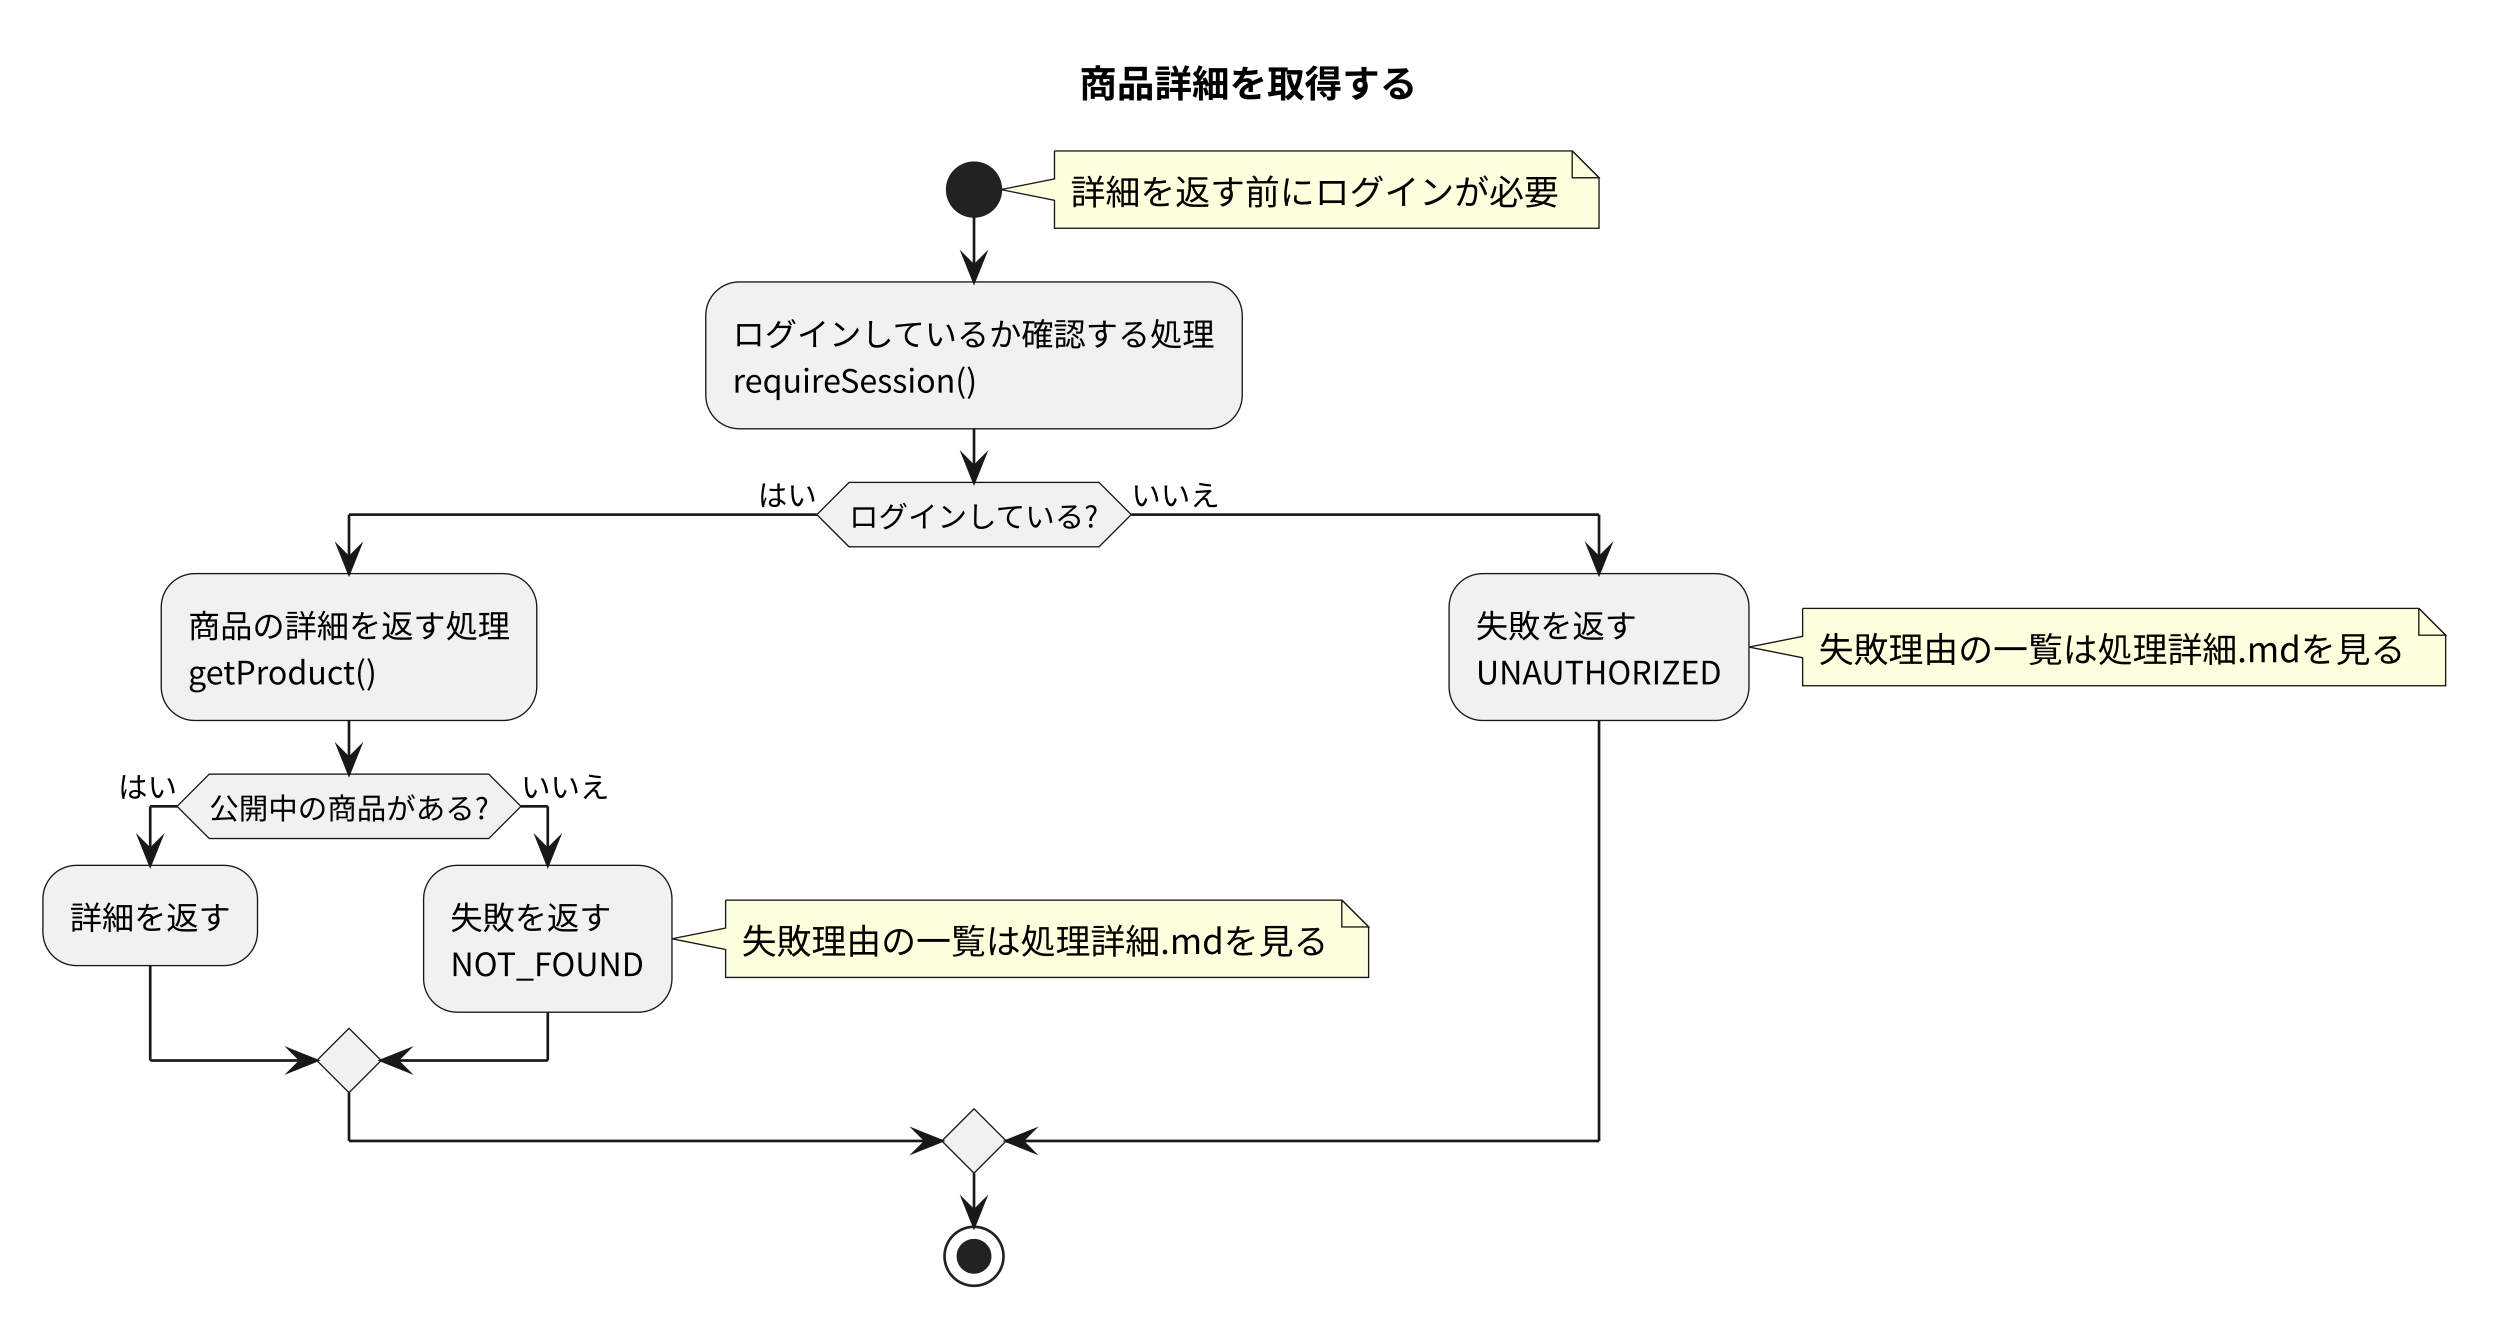
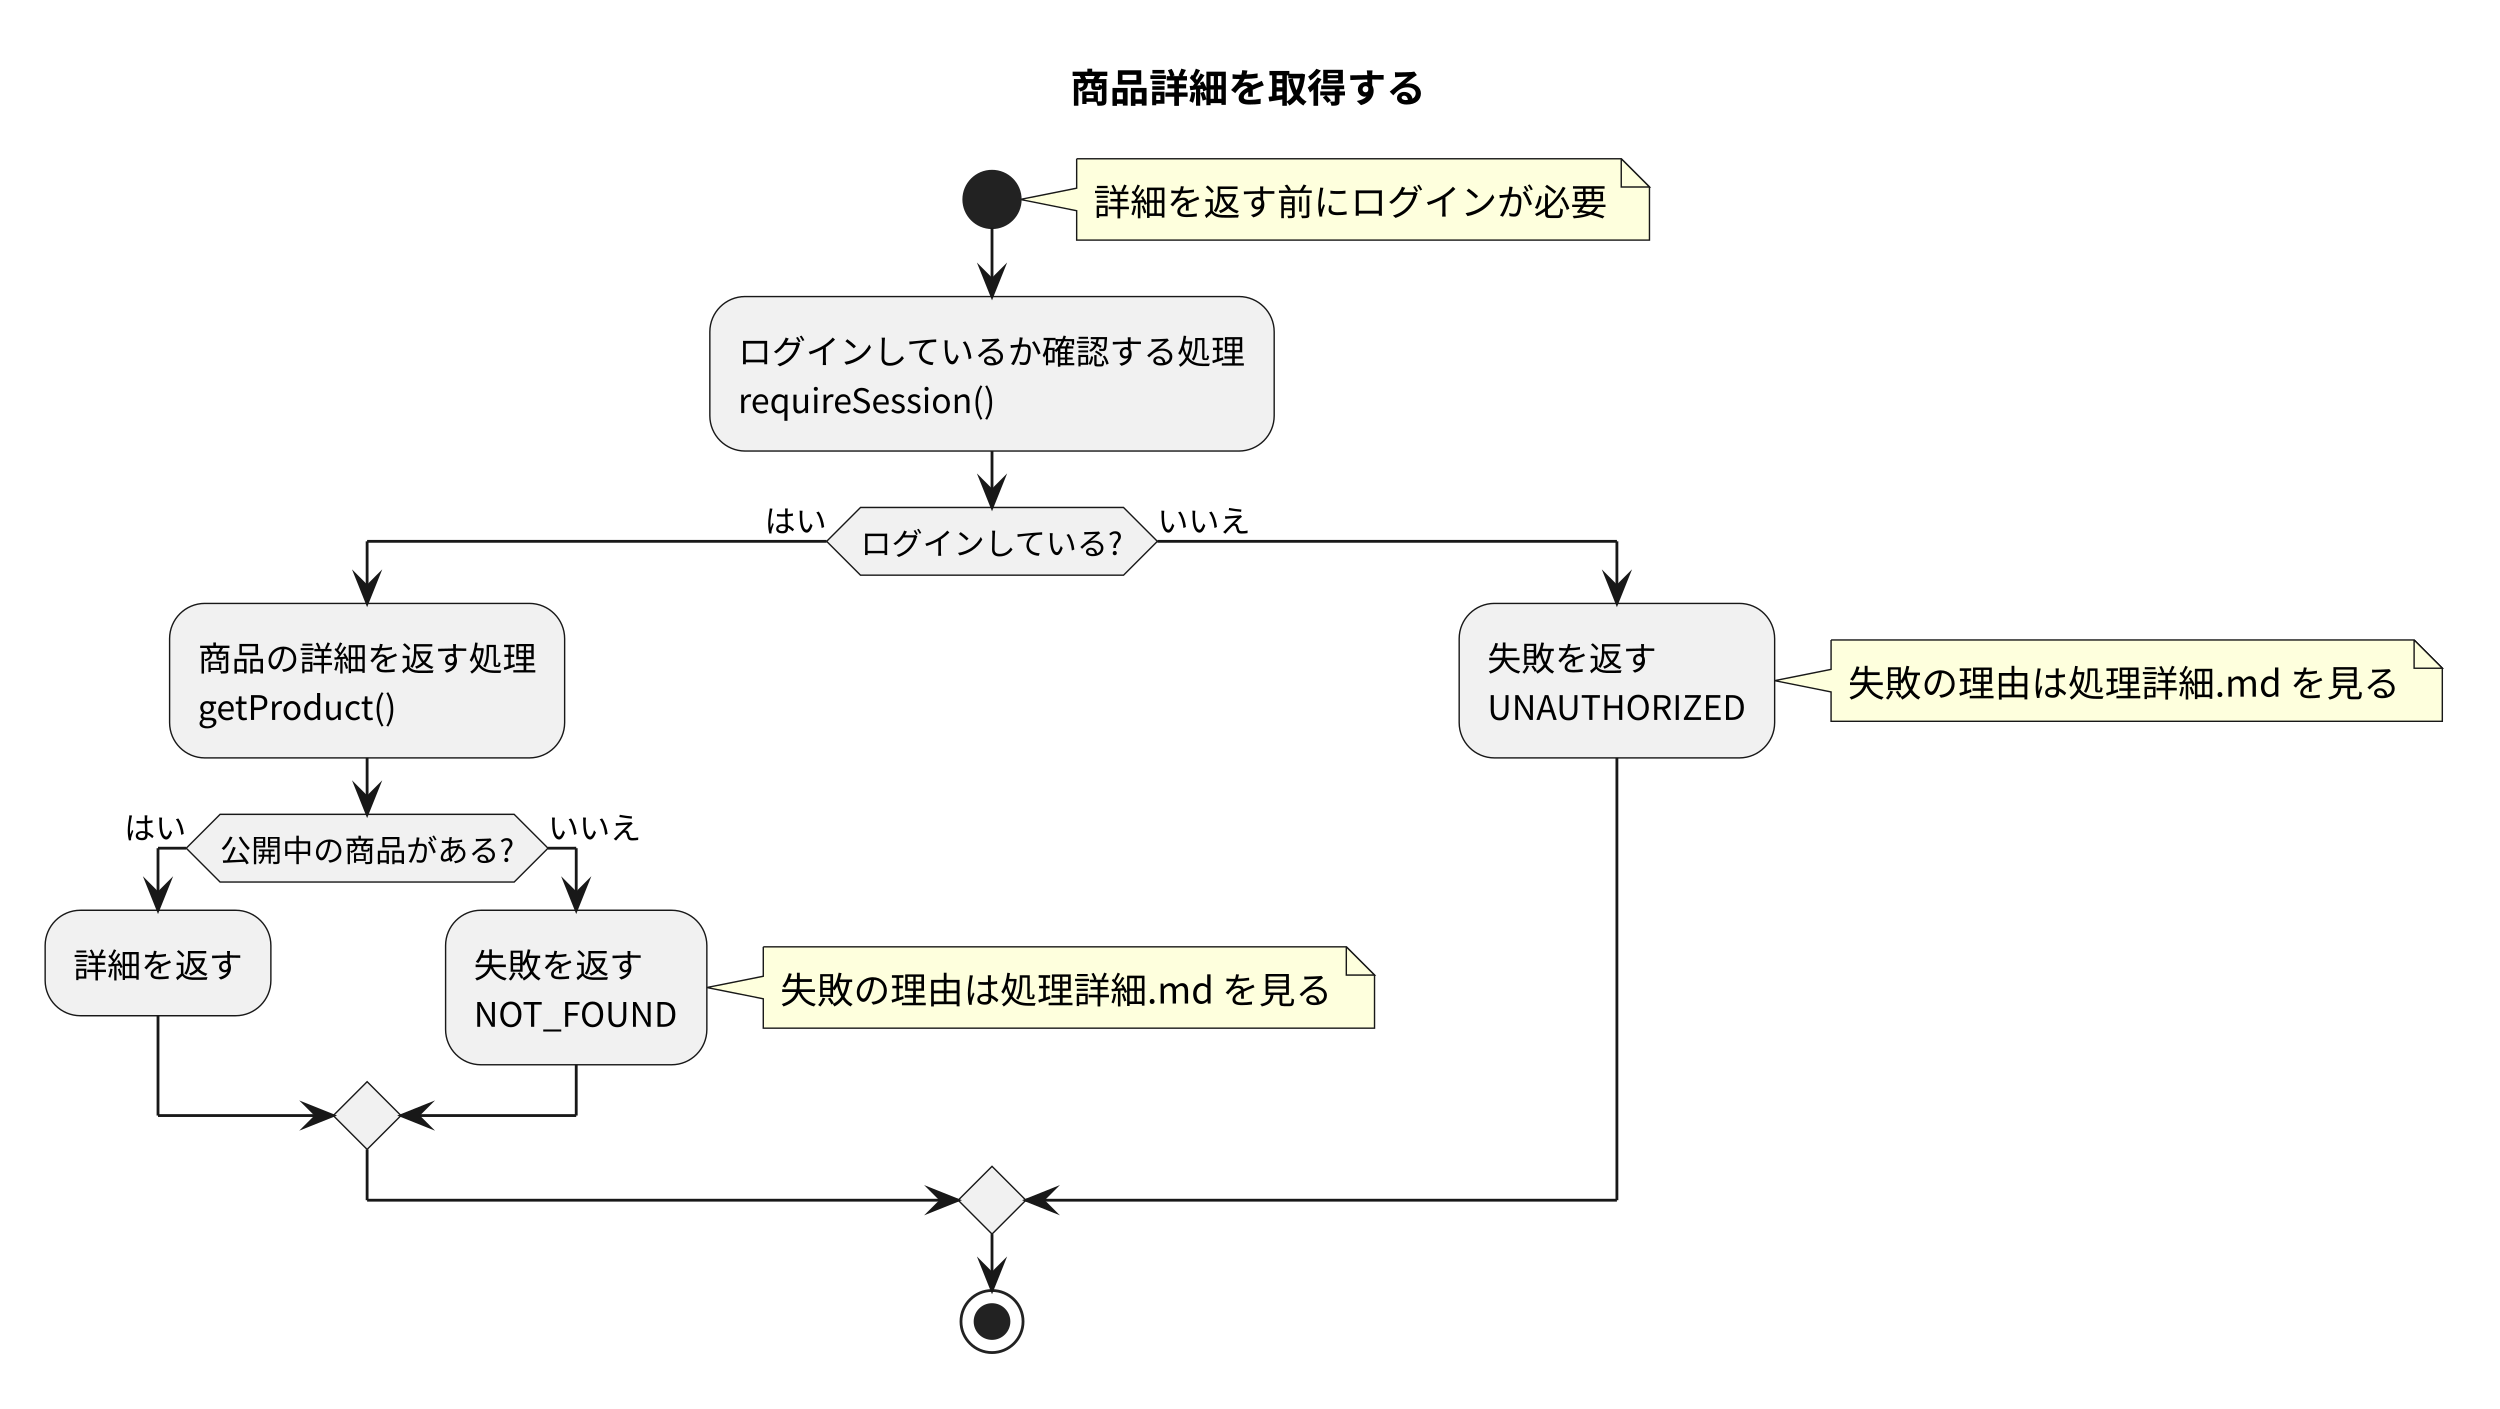
- <svg xmlns="http://www.w3.org/2000/svg" version="1.1" data-diagram-type="ACTIVITY" style="width:932px;height:499px;background:#FFFFFF;" width="932px" height="499px" viewBox="0 0 932 499" zoomAndPan="magnify" preserveAspectRatio="none" contentStyleType="text/css">
+ <svg xmlns="http://www.w3.org/2000/svg" version="1.1" data-diagram-type="ACTIVITY" style="width:886px;height:499px;background:#FFFFFF;" width="886px" height="499px" viewBox="0 0 886 499" zoomAndPan="magnify" preserveAspectRatio="none" contentStyleType="text/css">
  <defs />
  <g font-family="sans-serif" lengthAdjust="spacing">
    <g class="title" data-source-line="7">
-       <text x="402.367" y="36.24" fill="#000" font-size="14" textLength="125.999" font-weight="700" font-family="'Noto Sans CJK JP'">商品詳細を取得する</text>
+       <text x="379.279" y="36.24" fill="#000" font-size="14" textLength="125.999" font-weight="700" font-family="'Noto Sans CJK JP'">商品詳細を取得する</text>
    </g>
-     <path d="M393.114,56.272 L393.114,66.684 L373.114,70.684 L393.114,74.684 L393.114,85.096 A0,0 0 0 0 393.114,85.096 L596.114,85.096 A0,0 0 0 0 596.114,85.096 L596.114,66.272 L586.114,56.272 L393.114,56.272 A0,0 0 0 0 393.114,56.272" style="stroke:#181818;stroke-width:0.5;" fill="#FEFFDD" />
-     <path d="M586.114,56.272 L586.114,66.272 L596.114,66.272 L586.114,56.272" style="stroke:#181818;stroke-width:0.5;" fill="#FEFFDD" />
-     <text x="399.114" y="76.352" fill="#000" font-size="13" textLength="182" font-family="'Noto Sans CJK JP'">詳細を返す前にログインが必要</text>
-     <ellipse cx="363.114" cy="70.684" rx="10" ry="10" fill="#222" style="stroke:#222;stroke-width:1;" />
-     <rect x="263.113" y="105.096" width="200.001" height="54.752" fill="#F1F1F1" style="stroke:#181818;stroke-width:0.5;" rx="12.5" ry="12.5" />
-     <text x="273.113" y="129.016" fill="#000" font-size="12" textLength="180.001" font-family="'Noto Sans CJK JP'">ログインしているか確認する処理</text>
-     <text x="273.113" y="146.392" fill="#000" font-size="12" textLength="91.669" font-family="'Noto Sans CJK JP'">requireSession()</text>
-     <polygon points="316.507,179.848,409.72,179.848,421.72,191.848,409.72,203.848,316.507,203.848,304.507,191.848,316.507,179.848" fill="#F1F1F1" style="stroke:#181818;stroke-width:0.5;stroke-linejoin:miter;stroke-miterlimit:10;" />
-     <text x="316.507" y="196.644" fill="#000" font-size="11" textLength="93.213" font-family="'Noto Sans CJK JP'">ログインしている?</text>
-     <text x="282.507" y="188.68" fill="#000" font-size="11" textLength="22" font-family="'Noto Sans CJK JP'">はい</text>
-     <text x="421.72" y="188.68" fill="#000" font-size="11" textLength="33" font-family="'Noto Sans CJK JP'">いいえ</text>
+     <path d="M381.57,56.272 L381.57,66.684 L361.57,70.684 L381.57,74.684 L381.57,85.096 A0,0 0 0 0 381.57,85.096 L584.57,85.096 A0,0 0 0 0 584.57,85.096 L584.57,66.272 L574.57,56.272 L381.57,56.272 A0,0 0 0 0 381.57,56.272" style="stroke:#181818;stroke-width:0.5;" fill="#FEFFDD" />
+     <path d="M574.57,56.272 L574.57,66.272 L584.57,66.272 L574.57,56.272" style="stroke:#181818;stroke-width:0.5;" fill="#FEFFDD" />
+     <text x="387.57" y="76.352" fill="#000" font-size="13" textLength="182" font-family="'Noto Sans CJK JP'">詳細を返す前にログインが必要</text>
+     <ellipse cx="351.57" cy="70.684" rx="10" ry="10" fill="#222" style="stroke:#222;stroke-width:1;" />
+     <rect x="251.569" y="105.096" width="200.001" height="54.752" fill="#F1F1F1" style="stroke:#181818;stroke-width:0.5;" rx="12.5" ry="12.5" />
+     <text x="261.569" y="129.016" fill="#000" font-size="12" textLength="180.001" font-family="'Noto Sans CJK JP'">ログインしているか確認する処理</text>
+     <text x="261.569" y="146.392" fill="#000" font-size="12" textLength="91.669" font-family="'Noto Sans CJK JP'">requireSession()</text>
+     <polygon points="304.963,179.848,398.176,179.848,410.176,191.848,398.176,203.848,304.963,203.848,292.963,191.848,304.963,179.848" fill="#F1F1F1" style="stroke:#181818;stroke-width:0.5;stroke-linejoin:miter;stroke-miterlimit:10;" />
+     <text x="304.963" y="196.644" fill="#000" font-size="11" textLength="93.213" font-family="'Noto Sans CJK JP'">ログインしている?</text>
+     <text x="270.963" y="188.68" fill="#000" font-size="11" textLength="22" font-family="'Noto Sans CJK JP'">はい</text>
+     <text x="410.176" y="188.68" fill="#000" font-size="11" textLength="33" font-family="'Noto Sans CJK JP'">いいえ</text>
    <rect x="60.106" y="213.848" width="140.001" height="54.752" fill="#F1F1F1" style="stroke:#181818;stroke-width:0.5;" rx="12.5" ry="12.5" />
    <text x="70.106" y="237.768" fill="#000" font-size="12" textLength="120.001" font-family="'Noto Sans CJK JP'">商品の詳細を返す処理</text>
    <text x="70.106" y="255.144" fill="#000" font-size="12" textLength="70.945" font-family="'Noto Sans CJK JP'">getProduct()</text>
    <polygon points="78,288.6,182.214,288.6,194.214,300.6,182.214,312.6,78,312.6,66,300.6,78,288.6" fill="#F1F1F1" style="stroke:#181818;stroke-width:0.5;stroke-linejoin:miter;stroke-miterlimit:10;" />
    <text x="78" y="305.396" fill="#000" font-size="11" textLength="104.213" font-family="'Noto Sans CJK JP'">公開中の商品がある?</text>
    <text x="44" y="297.432" fill="#000" font-size="11" textLength="22" font-family="'Noto Sans CJK JP'">はい</text>
    <text x="194.214" y="297.432" fill="#000" font-size="11" textLength="33" font-family="'Noto Sans CJK JP'">いいえ</text>
    <rect x="16" y="322.6" width="80" height="37.376" fill="#F1F1F1" style="stroke:#181818;stroke-width:0.5;" rx="12.5" ry="12.5" />
    <text x="26" y="346.521" fill="#000" font-size="12" textLength="60" font-family="'Noto Sans CJK JP'">詳細を返す</text>
-     <path d="M270.508,335.565 L270.508,345.977 L250.508,349.977 L270.508,353.977 L270.508,364.389 A0,0 0 0 0 270.508,364.389 L510.22,364.389 A0,0 0 0 0 510.22,364.389 L510.22,345.565 L500.22,335.565 L270.508,335.565 A0,0 0 0 0 270.508,335.565" style="stroke:#181818;stroke-width:0.5;" fill="#FEFFDD" />
-     <path d="M500.22,335.565 L500.22,345.565 L510.22,345.565 L500.22,335.565" style="stroke:#181818;stroke-width:0.5;" fill="#FEFFDD" />
-     <text x="276.508" y="355.645" fill="#000" font-size="13" textLength="218.712" font-family="'Noto Sans CJK JP'">失敗理由の一覧は処理詳細.mdを見る</text>
+     <path d="M270.508,335.565 L270.508,345.977 L250.508,349.977 L270.508,353.977 L270.508,364.389 A0,0 0 0 0 270.508,364.389 L487.132,364.389 A0,0 0 0 0 487.132,364.389 L487.132,345.565 L477.132,335.565 L270.508,335.565 A0,0 0 0 0 270.508,335.565" style="stroke:#181818;stroke-width:0.5;" fill="#FEFFDD" />
+     <path d="M477.132,335.565 L477.132,345.565 L487.132,345.565 L477.132,335.565" style="stroke:#181818;stroke-width:0.5;" fill="#FEFFDD" />
+     <text x="276.508" y="355.645" fill="#000" font-size="13" textLength="195.624" font-family="'Noto Sans CJK JP'">失敗の理由は処理詳細.md を見る</text>
    <rect x="157.919" y="322.6" width="92.589" height="54.752" fill="#F1F1F1" style="stroke:#181818;stroke-width:0.5;" rx="12.5" ry="12.5" />
    <text x="167.919" y="346.521" fill="#000" font-size="12" textLength="60" font-family="'Noto Sans CJK JP'">失敗を返す</text>
    <text x="167.919" y="363.897" fill="#000" font-size="12" textLength="72.589" font-family="'Noto Sans CJK JP'">NOT_FOUND</text>
    <polygon points="130.107,383.353,142.107,395.353,130.107,407.353,118.107,395.353,130.107,383.353" fill="#F1F1F1" style="stroke:#181818;stroke-width:0.5;stroke-linejoin:miter;stroke-miterlimit:10;" />
-     <path d="M672.021,226.812 L672.021,237.224 L652.021,241.224 L672.021,245.224 L672.021,255.636 A0,0 0 0 0 672.021,255.636 L911.733,255.636 A0,0 0 0 0 911.733,255.636 L911.733,236.812 L901.733,226.812 L672.021,226.812 A0,0 0 0 0 672.021,226.812" style="stroke:#181818;stroke-width:0.5;" fill="#FEFFDD" />
-     <path d="M901.733,226.812 L901.733,236.812 L911.733,236.812 L901.733,226.812" style="stroke:#181818;stroke-width:0.5;" fill="#FEFFDD" />
-     <text x="678.021" y="246.892" fill="#000" font-size="13" textLength="218.712" font-family="'Noto Sans CJK JP'">失敗理由の一覧は処理詳細.mdを見る</text>
-     <rect x="540.22" y="213.848" width="111.801" height="54.752" fill="#F1F1F1" style="stroke:#181818;stroke-width:0.5;" rx="12.5" ry="12.5" />
-     <text x="550.22" y="237.768" fill="#000" font-size="12" textLength="60" font-family="'Noto Sans CJK JP'">失敗を返す</text>
-     <text x="550.22" y="255.144" fill="#000" font-size="12" textLength="91.801" font-family="'Noto Sans CJK JP'">UNAUTHORIZED</text>
-     <polygon points="363.114,413.353,375.114,425.353,363.114,437.353,351.114,425.353,363.114,413.353" fill="#F1F1F1" style="stroke:#181818;stroke-width:0.5;stroke-linejoin:miter;stroke-miterlimit:10;" />
-     <ellipse cx="363.114" cy="468.353" rx="11" ry="11" fill="none" style="stroke:#222;stroke-width:1;" />
-     <ellipse cx="363.114" cy="468.353" rx="6" ry="6" fill="#222" style="stroke:#222;stroke-width:1;" />
-     <line x1="363.114" y1="80.684" x2="363.114" y2="105.096" style="stroke:#181818;stroke-width:1;" />
-     <polygon points="359.114,95.096,363.114,105.096,367.114,95.096,363.114,99.096" fill="#181818" style="stroke:#181818;stroke-width:1;stroke-linejoin:miter;stroke-miterlimit:10;" />
+     <path d="M648.933,226.812 L648.933,237.224 L628.933,241.224 L648.933,245.224 L648.933,255.636 A0,0 0 0 0 648.933,255.636 L865.557,255.636 A0,0 0 0 0 865.557,255.636 L865.557,236.812 L855.557,226.812 L648.933,226.812 A0,0 0 0 0 648.933,226.812" style="stroke:#181818;stroke-width:0.5;" fill="#FEFFDD" />
+     <path d="M855.557,226.812 L855.557,236.812 L865.557,236.812 L855.557,226.812" style="stroke:#181818;stroke-width:0.5;" fill="#FEFFDD" />
+     <text x="654.933" y="246.892" fill="#000" font-size="13" textLength="195.624" font-family="'Noto Sans CJK JP'">失敗の理由は処理詳細.md を見る</text>
+     <rect x="517.132" y="213.848" width="111.801" height="54.752" fill="#F1F1F1" style="stroke:#181818;stroke-width:0.5;" rx="12.5" ry="12.5" />
+     <text x="527.132" y="237.768" fill="#000" font-size="12" textLength="60" font-family="'Noto Sans CJK JP'">失敗を返す</text>
+     <text x="527.132" y="255.144" fill="#000" font-size="12" textLength="91.801" font-family="'Noto Sans CJK JP'">UNAUTHORIZED</text>
+     <polygon points="351.57,413.353,363.57,425.353,351.57,437.353,339.57,425.353,351.57,413.353" fill="#F1F1F1" style="stroke:#181818;stroke-width:0.5;stroke-linejoin:miter;stroke-miterlimit:10;" />
+     <ellipse cx="351.57" cy="468.353" rx="11" ry="11" fill="none" style="stroke:#222;stroke-width:1;" />
+     <ellipse cx="351.57" cy="468.353" rx="6" ry="6" fill="#222" style="stroke:#222;stroke-width:1;" />
+     <line x1="351.57" y1="80.684" x2="351.57" y2="105.096" style="stroke:#181818;stroke-width:1;" />
+     <polygon points="347.57,95.096,351.57,105.096,355.57,95.096,351.57,99.096" fill="#181818" style="stroke:#181818;stroke-width:1;stroke-linejoin:miter;stroke-miterlimit:10;" />
    <line x1="66" y1="300.6" x2="56" y2="300.6" style="stroke:#181818;stroke-width:1;" />
    <line x1="56" y1="300.6" x2="56" y2="322.6" style="stroke:#181818;stroke-width:1;" />
    <polygon points="52,312.6,56,322.6,60,312.6,56,316.6" fill="#181818" style="stroke:#181818;stroke-width:1;stroke-linejoin:miter;stroke-miterlimit:10;" />
    <line x1="194.214" y1="300.6" x2="204.214" y2="300.6" style="stroke:#181818;stroke-width:1;" />
    <line x1="204.214" y1="300.6" x2="204.214" y2="322.6" style="stroke:#181818;stroke-width:1;" />
    <polygon points="200.214,312.6,204.214,322.6,208.214,312.6,204.214,316.6" fill="#181818" style="stroke:#181818;stroke-width:1;stroke-linejoin:miter;stroke-miterlimit:10;" />
    <line x1="56" y1="359.977" x2="56" y2="395.353" style="stroke:#181818;stroke-width:1;" />
    <line x1="56" y1="395.353" x2="118.107" y2="395.353" style="stroke:#181818;stroke-width:1;" />
    <polygon points="108.107,391.353,118.107,395.353,108.107,399.353,112.107,395.353" fill="#181818" style="stroke:#181818;stroke-width:1;stroke-linejoin:miter;stroke-miterlimit:10;" />
    <line x1="204.214" y1="377.353" x2="204.214" y2="395.353" style="stroke:#181818;stroke-width:1;" />
    <line x1="204.214" y1="395.353" x2="142.107" y2="395.353" style="stroke:#181818;stroke-width:1;" />
    <polygon points="152.107,391.353,142.107,395.353,152.107,399.353,148.107,395.353" fill="#181818" style="stroke:#181818;stroke-width:1;stroke-linejoin:miter;stroke-miterlimit:10;" />
    <line x1="130.107" y1="268.6" x2="130.107" y2="288.6" style="stroke:#181818;stroke-width:1;" />
    <polygon points="126.107,278.6,130.107,288.6,134.107,278.6,130.107,282.6" fill="#181818" style="stroke:#181818;stroke-width:1;stroke-linejoin:miter;stroke-miterlimit:10;" />
-     <line x1="304.507" y1="191.848" x2="130.107" y2="191.848" style="stroke:#181818;stroke-width:1;" />
+     <line x1="292.963" y1="191.848" x2="130.107" y2="191.848" style="stroke:#181818;stroke-width:1;" />
    <line x1="130.107" y1="191.848" x2="130.107" y2="213.848" style="stroke:#181818;stroke-width:1;" />
    <polygon points="126.107,203.848,130.107,213.848,134.107,203.848,130.107,207.848" fill="#181818" style="stroke:#181818;stroke-width:1;stroke-linejoin:miter;stroke-miterlimit:10;" />
-     <line x1="421.72" y1="191.848" x2="596.12" y2="191.848" style="stroke:#181818;stroke-width:1;" />
-     <line x1="596.12" y1="191.848" x2="596.12" y2="213.848" style="stroke:#181818;stroke-width:1;" />
-     <polygon points="592.12,203.848,596.12,213.848,600.12,203.848,596.12,207.848" fill="#181818" style="stroke:#181818;stroke-width:1;stroke-linejoin:miter;stroke-miterlimit:10;" />
+     <line x1="410.176" y1="191.848" x2="573.032" y2="191.848" style="stroke:#181818;stroke-width:1;" />
+     <line x1="573.032" y1="191.848" x2="573.032" y2="213.848" style="stroke:#181818;stroke-width:1;" />
+     <polygon points="569.032,203.848,573.032,213.848,577.032,203.848,573.032,207.848" fill="#181818" style="stroke:#181818;stroke-width:1;stroke-linejoin:miter;stroke-miterlimit:10;" />
    <line x1="130.107" y1="407.353" x2="130.107" y2="425.353" style="stroke:#181818;stroke-width:1;" />
-     <line x1="130.107" y1="425.353" x2="351.114" y2="425.353" style="stroke:#181818;stroke-width:1;" />
-     <polygon points="341.114,421.353,351.114,425.353,341.114,429.353,345.114,425.353" fill="#181818" style="stroke:#181818;stroke-width:1;stroke-linejoin:miter;stroke-miterlimit:10;" />
-     <line x1="596.12" y1="268.6" x2="596.12" y2="425.353" style="stroke:#181818;stroke-width:1;" />
-     <line x1="596.12" y1="425.353" x2="375.114" y2="425.353" style="stroke:#181818;stroke-width:1;" />
-     <polygon points="385.114,421.353,375.114,425.353,385.114,429.353,381.114,425.353" fill="#181818" style="stroke:#181818;stroke-width:1;stroke-linejoin:miter;stroke-miterlimit:10;" />
-     <line x1="363.114" y1="159.848" x2="363.114" y2="179.848" style="stroke:#181818;stroke-width:1;" />
-     <polygon points="359.114,169.848,363.114,179.848,367.114,169.848,363.114,173.848" fill="#181818" style="stroke:#181818;stroke-width:1;stroke-linejoin:miter;stroke-miterlimit:10;" />
-     <line x1="363.114" y1="437.353" x2="363.114" y2="457.353" style="stroke:#181818;stroke-width:1;" />
-     <polygon points="359.114,447.353,363.114,457.353,367.114,447.353,363.114,451.353" fill="#181818" style="stroke:#181818;stroke-width:1;stroke-linejoin:miter;stroke-miterlimit:10;" />
+     <line x1="130.107" y1="425.353" x2="339.57" y2="425.353" style="stroke:#181818;stroke-width:1;" />
+     <polygon points="329.57,421.353,339.57,425.353,329.57,429.353,333.57,425.353" fill="#181818" style="stroke:#181818;stroke-width:1;stroke-linejoin:miter;stroke-miterlimit:10;" />
+     <line x1="573.032" y1="268.6" x2="573.032" y2="425.353" style="stroke:#181818;stroke-width:1;" />
+     <line x1="573.032" y1="425.353" x2="363.57" y2="425.353" style="stroke:#181818;stroke-width:1;" />
+     <polygon points="373.57,421.353,363.57,425.353,373.57,429.353,369.57,425.353" fill="#181818" style="stroke:#181818;stroke-width:1;stroke-linejoin:miter;stroke-miterlimit:10;" />
+     <line x1="351.57" y1="159.848" x2="351.57" y2="179.848" style="stroke:#181818;stroke-width:1;" />
+     <polygon points="347.57,169.848,351.57,179.848,355.57,169.848,351.57,173.848" fill="#181818" style="stroke:#181818;stroke-width:1;stroke-linejoin:miter;stroke-miterlimit:10;" />
+     <line x1="351.57" y1="437.353" x2="351.57" y2="457.353" style="stroke:#181818;stroke-width:1;" />
+     <polygon points="347.57,447.353,351.57,457.353,355.57,447.353,351.57,451.353" fill="#181818" style="stroke:#181818;stroke-width:1;stroke-linejoin:miter;stroke-miterlimit:10;" />
  </g>
</svg>
